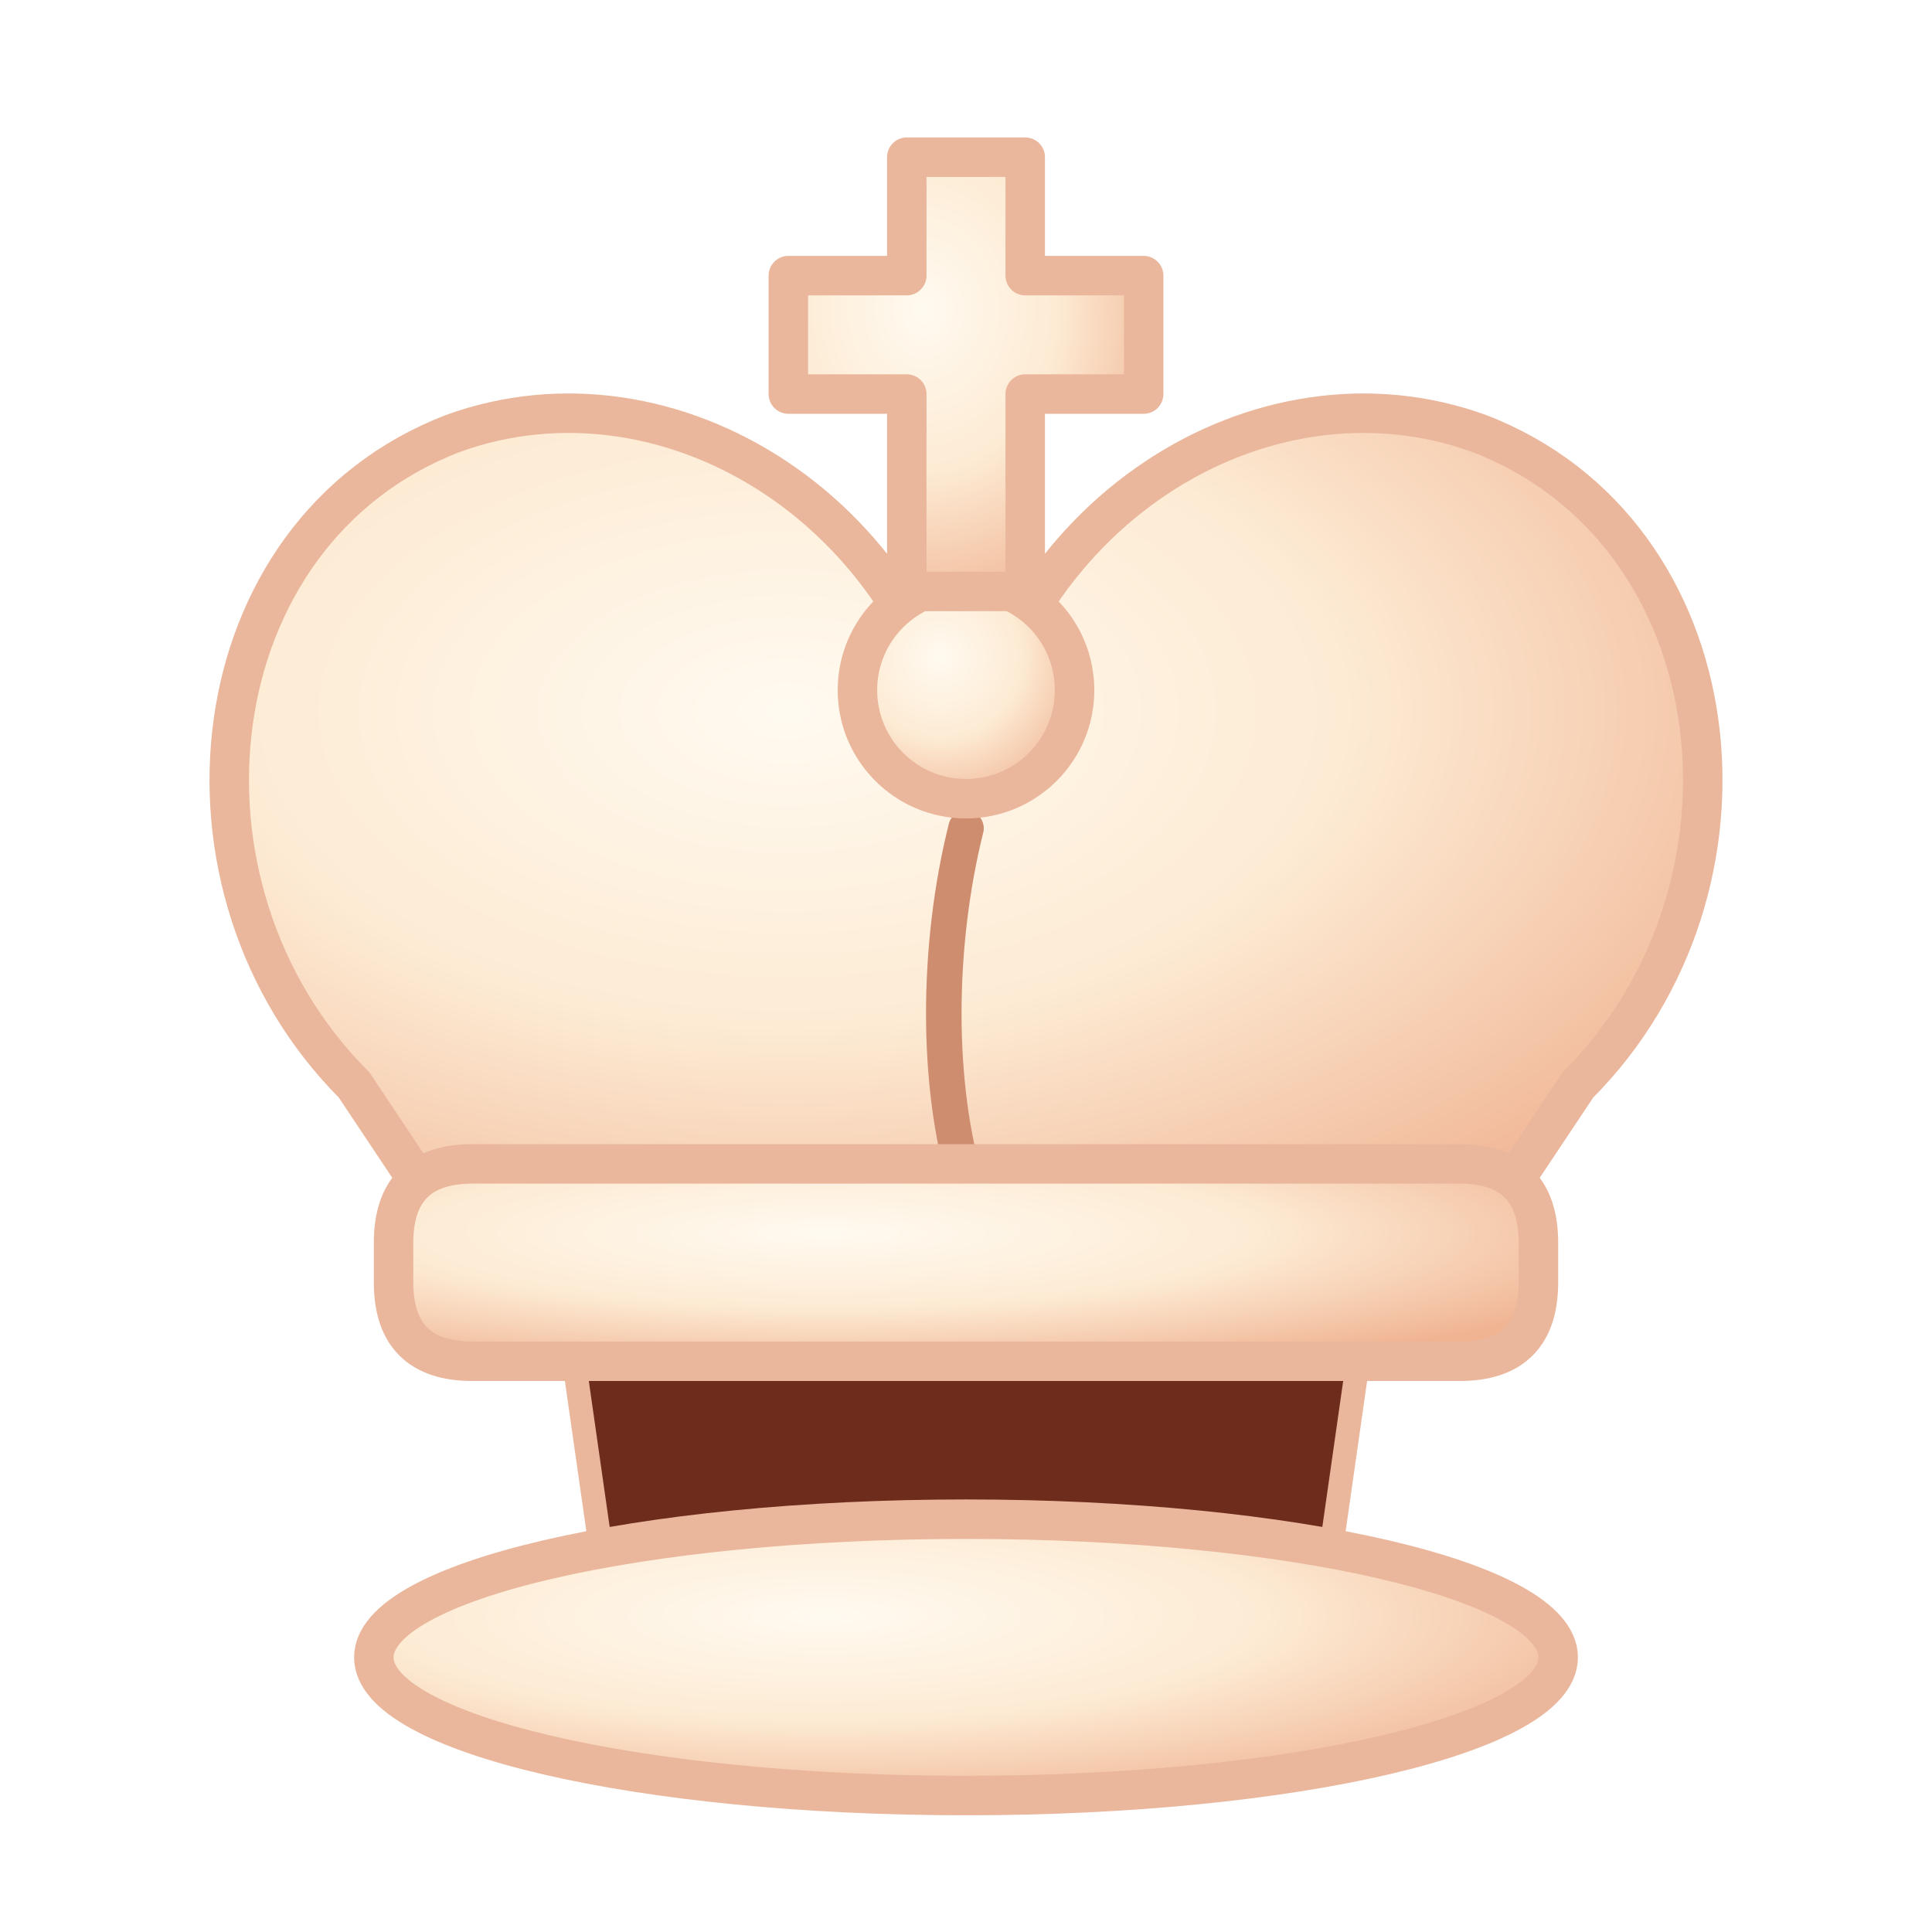
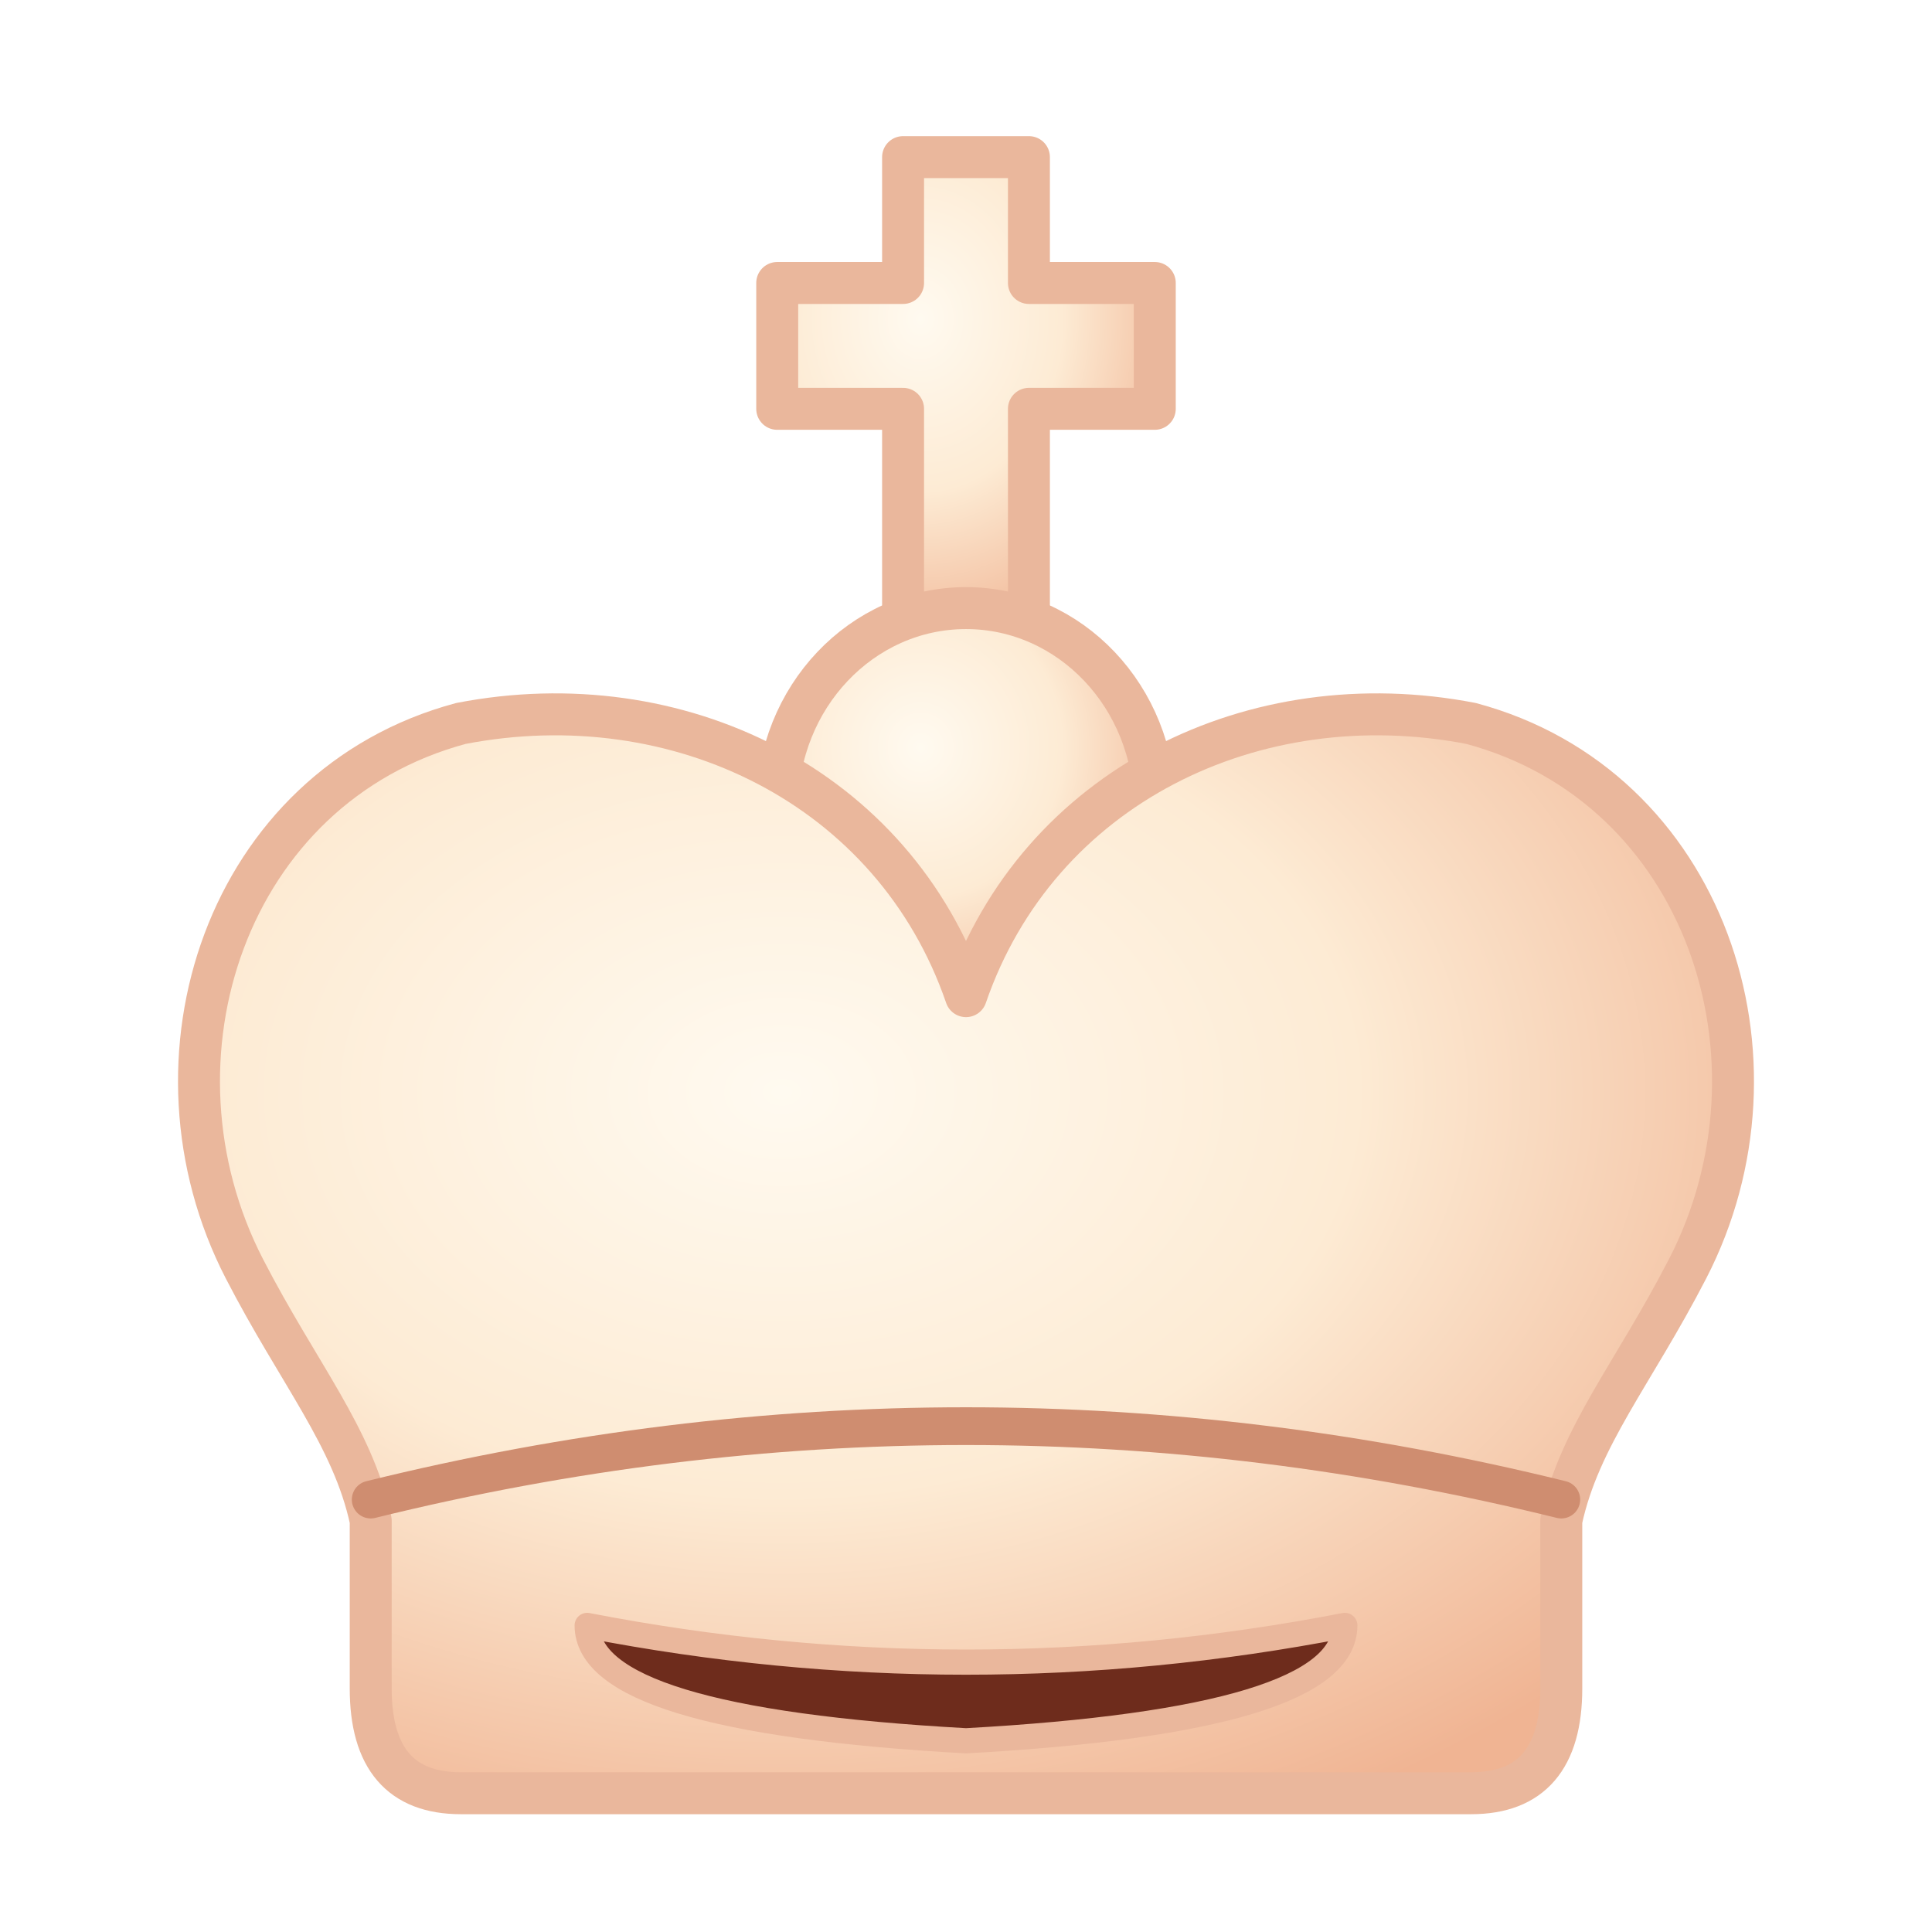
<svg xmlns="http://www.w3.org/2000/svg" viewBox="0 0 100 100" width="512" height="512">
  <defs>
    <radialGradient id="f" cx="0.38" cy="0.35" r="0.75">
      <stop offset="0" stop-color="#fffaf0" />
      <stop offset="0.5" stop-color="#fdebd4" />
      <stop offset="1" stop-color="#f0b493" />
    </radialGradient>
  </defs>
-   <g transform="translate(50,94.5) scale(1.0217) translate(-50.00,-94.53) translate(0,0)">
-     <path d="M30,70 L70,70 L68,84 L32,84 Z" fill="#6e2c1c" stroke="#eab79c" stroke-width="1.2" stroke-linejoin="round" />
-     <path d="M20,86 A30,7 0 1 0 80,86 A30,7 0 1 0 20,86 Z" fill="url(#f)" stroke="#eab79c" stroke-width="2.0" stroke-linejoin="round" />
-     <path d="M50,42 C48,28 35,20 24,24 C11,29 9,47 19,57 L25,66 L75,66 L81,57 C91,47 89,29 76,24 C65,20 52,28 50,42 Z" fill="url(#f)" stroke="#eab79c" stroke-width="2.0" stroke-linejoin="round" />
-     <path d="M50,44 C48.5,50 48.5,57 50,62" fill="none" stroke="#cf8d70" stroke-width="1.8" stroke-linecap="round" />
-     <path d="M25,61 L75,61 Q79,61 79,65 L79,67 Q79,71 75,71 L25,71 Q21,71 21,67 L21,65 Q21,61 25,61 Z" fill="url(#f)" stroke="#eab79c" stroke-width="2.0" stroke-linejoin="round" />
-     <path d="M44.5,37 A5.5,5.5 0 1 0 55.5,37 A5.5,5.5 0 1 0 44.5,37 Z" fill="url(#f)" stroke="#eab79c" stroke-width="2.0" stroke-linejoin="round" />
-     <path d="M47,10 L53,10 L53,16 L59,16 L59,22 L53,22 L53,32 L47,32 L47,22 L41,22 L41,16 L47,16 Z" fill="url(#f)" stroke="#eab79c" stroke-width="2.0" stroke-linejoin="round" />
+   <g transform="translate(50,94.5) scale(1.0857) translate(-50.00,-85.55) translate(0,0)">
+     <path d="M47,6 L53,6 L53,12 L59,12 L59,18 L53,18 L53,28 L47,28 L47,18 L41,18 L41,12 L47,12 Z" fill="url(#f)" stroke="#eab79c" stroke-width="2.0" stroke-linejoin="round" />
+     <path d="M41,37 A9,9.5 0 1 0 59,37 A9,9.5 0 1 0 41,37 Z" fill="url(#f)" stroke="#eab79c" stroke-width="2.0" stroke-linejoin="round" />
+     <path d="M50.00,46 C46.56,36 36.24,31 25.92,33 C14.74,36 10.44,49 15.60,59 C18.18,64 20.76,67 21.62,71 L21.62,79 Q21.62,84 25.92,84 L74.08,84 Q78.38,84 78.38,79 L78.38,71 C79.24,67 81.82,64 84.40,59 C89.56,49 85.26,36 74.08,33 C63.76,31 53.44,36 50.00,46 Z" fill="url(#f)" stroke="#eab79c" stroke-width="2.0" stroke-linejoin="round" />
+     <path d="M21.62,70 Q50.00,63 78.38,70" fill="none" stroke="#cf8d70" stroke-width="1.8" stroke-linecap="round" />
+     <path d="M31.94,76 Q50.00,79.5 68.06,76 Q68.06,80.5 50.00,81.5 Q31.94,80.5 31.94,76 Z" fill="#6e2c1c" stroke="#eab79c" stroke-width="1.2" stroke-linejoin="round" />
  </g>
</svg>
